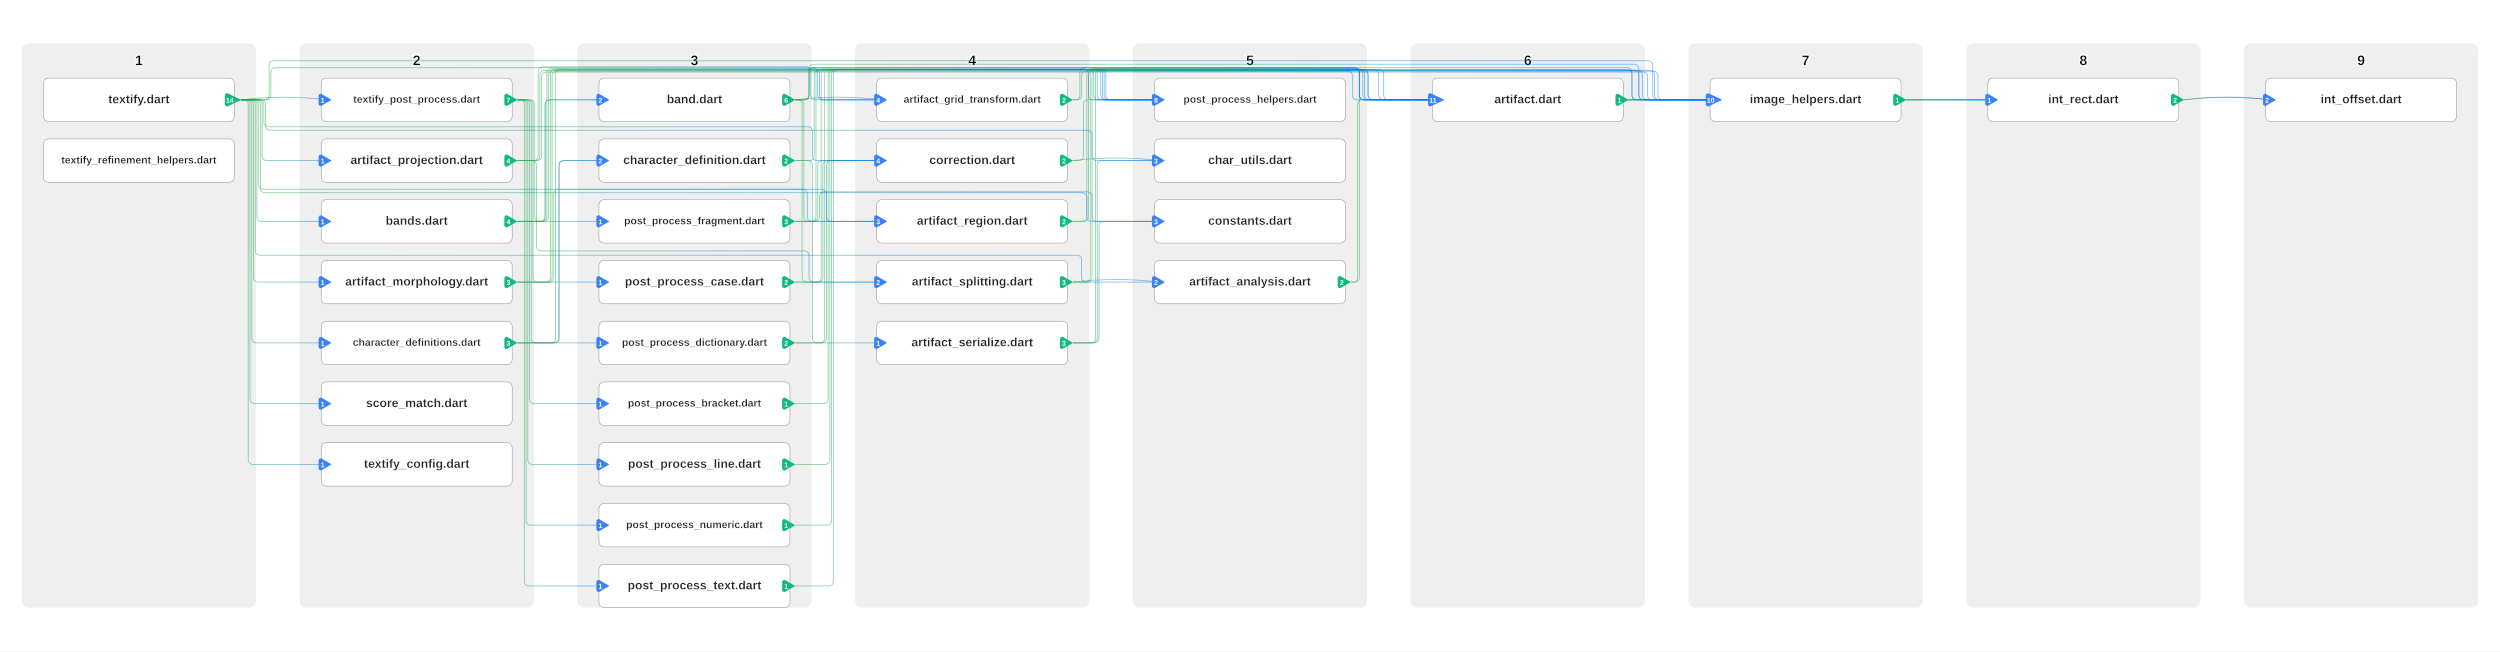
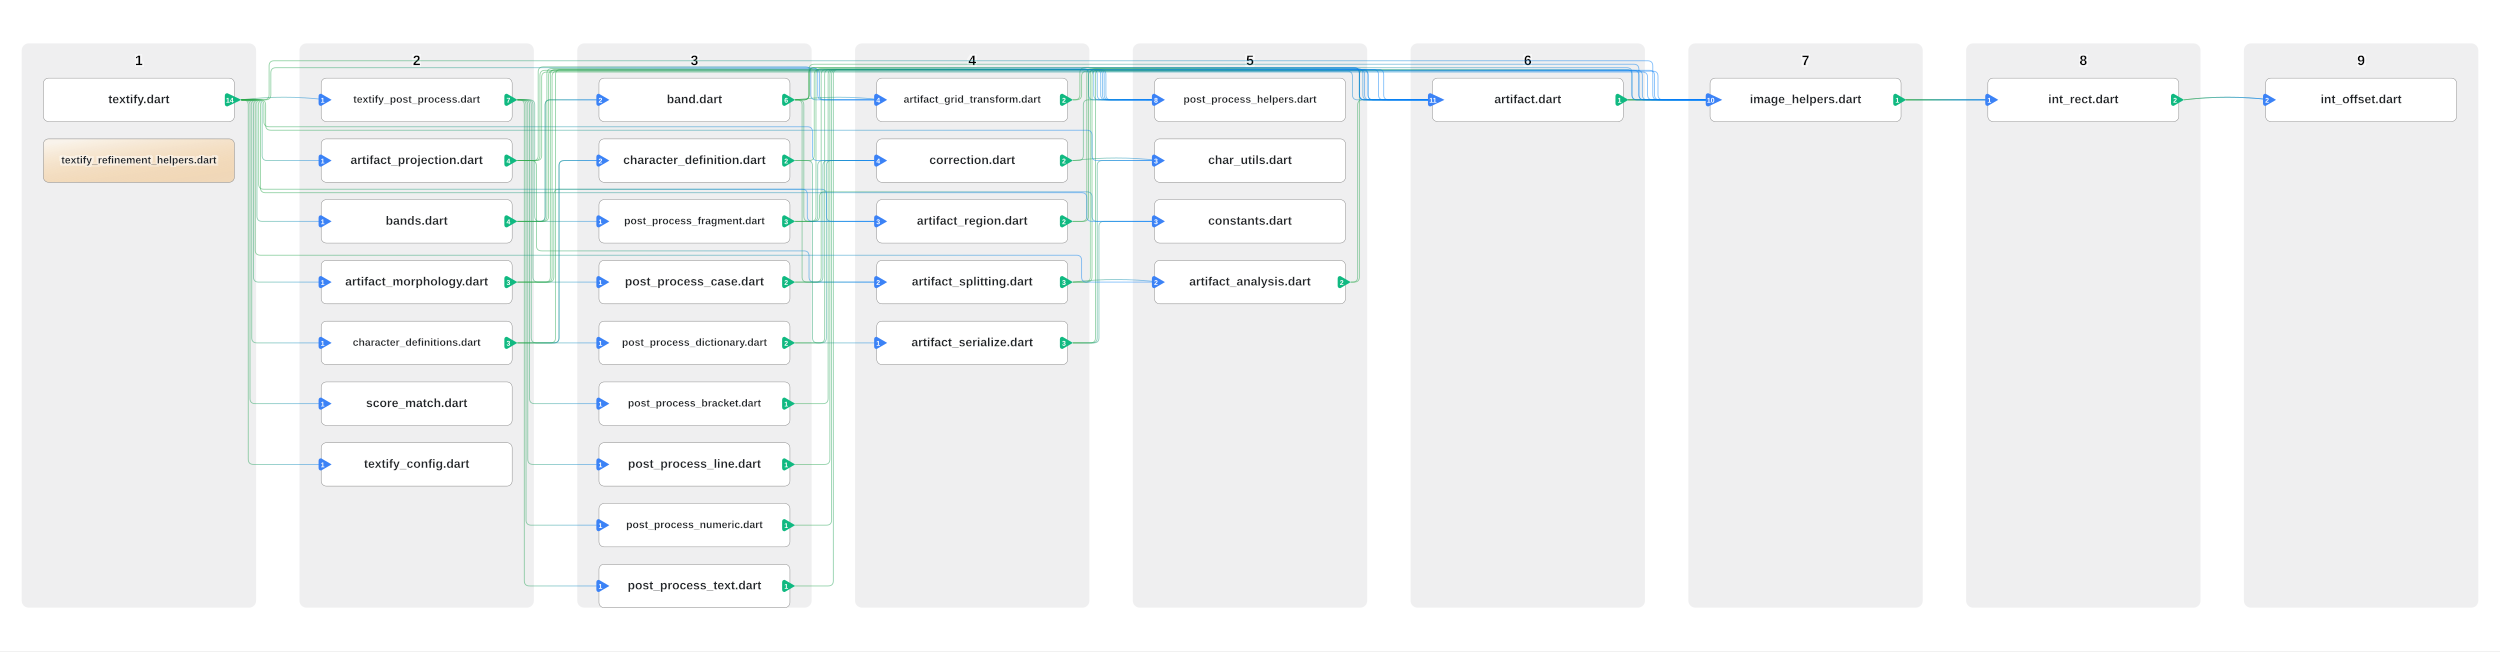
<svg xmlns="http://www.w3.org/2000/svg" width="2880" height="750" viewBox="0 0 2880 750" font-family="Arial, Helvetica, sans-serif">
  <defs>
    <filter id="whiteShadow" x="-20%" y="-20%" width="140%" height="140%">
      <feGaussianBlur in="SourceAlpha" stdDeviation="3" />
      <feOffset dx="0" dy="0" result="offsetblur" />
      <feFlood flood-color="white" flood-opacity="1" />
      <feComposite in2="offsetblur" operator="in" />
      <feMerge>
        <feMergeNode />
        <feMergeNode in="SourceGraphic" />
      </feMerge>
    </filter>
    <filter id="hierarchicalShadow" x="-20%" y="-20%" width="140%" height="140%">
      <feGaussianBlur in="SourceAlpha" stdDeviation="5" />
      <feOffset dx="2" dy="2" result="offsetblur" />
      <feFlood flood-color="rgba(0,0,0,0.1)" flood-opacity="0.8" />
      <feComposite in2="offsetblur" operator="in" />
      <feMerge>
        <feMergeNode />
        <feMergeNode in="SourceGraphic" />
      </feMerge>
    </filter>
    <filter id="outlineWhite">
      <feMorphology in="SourceAlpha" result="DILATED" operator="dilate" radius="2" />
      <feFlood flood-color="white" flood-opacity="0.5" result="WHITE" />
      <feComposite in="WHITE" in2="DILATED" operator="in" result="OUTLINE" />
      <feMerge>
        <feMergeNode in="OUTLINE" />
        <feMergeNode in="SourceGraphic" />
      </feMerge>
    </filter>
    <linearGradient id="horizontalGradient" x1="0%" y1="0%" x2="100%" y2="0%">
      <stop offset="0%" stop-color="#28a745" />
      <stop offset="100%" stop-color="#007bff" />
    </linearGradient>
    <linearGradient id="horizontalGradientFlat" gradientUnits="userSpaceOnUse" x1="0" y1="0" x2="100%" y2="0">
      <stop offset="0%" stop-color="#28a745" />
      <stop offset="100%" stop-color="#007bff" />
    </linearGradient>
    <linearGradient id="verticalGradient" x1="0%" y1="0%" x2="0%" y2="100%">
      <stop offset="0%" stop-color="#28a745" />
      <stop offset="100%" stop-color="#007bff" />
    </linearGradient>
    <linearGradient id="warningNodeGradient" x1="20%" y1="0%" x2="80%" y2="100%">
      <stop offset="0%" stop-color="#fff6e8" stop-opacity="0.95" />
      <stop offset="100%" stop-color="#f2a23a" stop-opacity="0.45" />
    </linearGradient>
    <linearGradient id="errorNodeGradient" x1="20%" y1="0%" x2="80%" y2="100%">
      <stop offset="0%" stop-color="#fdeeed" stop-opacity="0.95" />
      <stop offset="100%" stop-color="#e05545" stop-opacity="0.5" />
    </linearGradient>
  </defs>
  <style>  
  .layerBackground { 
    fill: rgba(52, 58, 64, 0.08);     
  }

  .layerBackground:hover { 
    fill: PaleGoldenRod ;
    transition: all 0.1s ease-in-out; 
  }

  .layerBackgroundVirtualFolder { 
    fill: rgba(52, 58, 64, 0.05); 
    stroke: gray; 
    stroke-width: 1; 
    stroke-dasharray: 4,4; 
  }

  .layerBackgroundVirtualFolder:hover { 
    fill: PaleGoldenRod ;
    stroke: gray; 
    stroke-width: 0; 
    stroke-dasharray: 4,4;
    transition: all 0.1s ease-in-out; 
  }
  
  .layerTitle,
  .layerTitleSmall { 
    fill: black; 
    font-weight: bold; 
    text-anchor: middle; 
    filter: url(#outlineWhite); 
  }

  .layerTitle { 
    font-size: 16px; 
  }

  .layerTitleSmall { 
    font-size: 12px; 
  }
  
  /* File node styles */
  .fileNode { 
    fill: white; 
    stroke: gray; 
    stroke-width: 0.5; 
    rx: 6; 
    ry: 6;    
  }
  
  .fileNode:hover {     
    fill: PaleGoldenRod;
    transition: all 0.1s ease-in-out; 
  }

  .fileNodeWarning,
  .layerBackgroundWarning,
  .layerBackgroundVirtualFolderWarning {
    fill: url(#warningNodeGradient);
    fill-opacity: 0.68;
  }

  .fileNodeError,
  .layerBackgroundError,
  .layerBackgroundVirtualFolderError {
    fill: url(#errorNodeGradient);
    fill-opacity: 0.72;
  }

  .textNormal,
  .textSmall { 
    fill: #212529; 
    font-weight: 900; 
    text-anchor: middle; 
    dominant-baseline: middle; 
    filter: url(#outlineWhite); 
  }

  .textNormal { 
    font-size: 14px; 
  }

  .textSmall { 
    font-size: 12px; 
  }

  /* Unified edge styles */
  .edge { 
    fill: none; 
    stroke: url(#horizontalGradient); 
    stroke-width: 1; 
    opacity: 0.5;
    cursor: pointer;
    transition: all 0.1s ease-in-out; 
  }


  .edge:hover { 
    stroke: url(#horizontalGradient); 
    stroke-width: 3; 
    opacity: 1.0; 
  }

  .edgeFlat {
    stroke: url(#horizontalGradient);
    stroke-width: 1.5;
    stroke-linecap: round;
    opacity: 0.95;
  }

  .edgeFlat:hover {
    stroke: url(#horizontalGradient);
    stroke-width: 3;
    opacity: 1.0;
  }
  
  .edgeVertical { 
    fill: none; 
    stroke: url(#verticalGradient); 
    stroke-width: 1; 
    opacity: 0.5; 
    cursor: pointer;
    transition: all 0.1s ease-in-out; 
  }
  
  .edgeVertical:hover { 
    stroke: url(#verticalGradient); 
    stroke-width: 3; 
    opacity: 1.0; 
  }
  
  /* Special edge styles */
  .cycleEdge { 
    fill: none; 
    stroke: red; 
    stroke-width: 5; 
    opacity: 0.9; 
    cursor: pointer;
  }
  
  .warningEdge { 
    fill: none; 
    stroke: orange; 
    stroke-width: 3; 
    opacity: 0.9; 
    cursor: pointer;
    transition: all 0.1s ease-in-out; 
  }
  
  .warningEdge:hover { 
    fill: none; 
    stroke: orange; 
    stroke-width: 5; 
    opacity: 1.0; 
  }
  
  /* Unified badge styles with pointer cursor */
  .badge { 
    font-size: 10px; 
    font-weight: bold; 
    fill: white; 
    text-anchor: middle; 
    dominant-baseline: middle; 
    cursor: pointer; 
    transition: all 0.1s ease-in-out; 
  }
  
  .badge:hover { 
    opacity: 0.8; 
  }
  
  /* Special styles */
  .folderTitleLayer { 
    pointer-events: none; 
    isolation: isolate; 
  }
</style>
  <rect width="100%" height="100%" fill="white" />
  <rect x="25.0" y="50" width="270.0" height="650.0" rx="8.0" class="layerBackground" />
  <text x="160.0" y="75.0" class="layerTitle">1</text>
  <rect x="345.0" y="50" width="270.0" height="650.0" rx="8.0" class="layerBackground" />
  <text x="480.0" y="75.0" class="layerTitle">2</text>
  <rect x="665.0" y="50" width="270.0" height="650.0" rx="8.0" class="layerBackground" />
  <text x="800.0" y="75.0" class="layerTitle">3</text>
  <rect x="985.0" y="50" width="270.0" height="650.0" rx="8.0" class="layerBackground" />
  <text x="1120.0" y="75.0" class="layerTitle">4</text>
  <rect x="1305.0" y="50" width="270.0" height="650.0" rx="8.0" class="layerBackground" />
  <text x="1440.0" y="75.0" class="layerTitle">5</text>
  <rect x="1625.0" y="50" width="270.0" height="650.0" rx="8.0" class="layerBackground" />
  <text x="1760.0" y="75.0" class="layerTitle">6</text>
  <rect x="1945.0" y="50" width="270.0" height="650.0" rx="8.0" class="layerBackground" />
  <text x="2080.0" y="75.0" class="layerTitle">7</text>
  <rect x="2265.0" y="50" width="270.0" height="650.0" rx="8.0" class="layerBackground" />
  <text x="2400.0" y="75.0" class="layerTitle">8</text>
  <rect x="2585.0" y="50" width="270.0" height="650.0" rx="8.0" class="layerBackground" />
  <text x="2720.0" y="75.0" class="layerTitle">9</text>
  <rect x="50.0" y="90.0" width="220" height="50" class="fileNode" />
-   <rect x="50.0" y="160.0" width="220" height="50" class="fileNode" />
+   <rect x="50.0" y="160.0" width="220" height="50" class="fileNode fileNodeWarning" />
  <rect x="370.0" y="90.0" width="220" height="50" class="fileNode" />
  <rect x="370.0" y="160.0" width="220" height="50" class="fileNode" />
  <rect x="370.0" y="230.0" width="220" height="50" class="fileNode" />
  <rect x="370.0" y="300.0" width="220" height="50" class="fileNode" />
  <rect x="370.0" y="370.0" width="220" height="50" class="fileNode" />
  <rect x="370.0" y="440.0" width="220" height="50" class="fileNode" />
  <rect x="370.0" y="510.0" width="220" height="50" class="fileNode" />
  <rect x="690.0" y="90.0" width="220" height="50" class="fileNode" />
  <rect x="690.0" y="160.0" width="220" height="50" class="fileNode" />
  <rect x="690.0" y="230.0" width="220" height="50" class="fileNode" />
  <rect x="690.0" y="300.0" width="220" height="50" class="fileNode" />
  <rect x="690.0" y="370.0" width="220" height="50" class="fileNode" />
  <rect x="690.0" y="440.0" width="220" height="50" class="fileNode" />
  <rect x="690.0" y="510.0" width="220" height="50" class="fileNode" />
  <rect x="690.0" y="580.0" width="220" height="50" class="fileNode" />
  <rect x="690.0" y="650.0" width="220" height="50" class="fileNode" />
  <rect x="1010.0" y="90.0" width="220" height="50" class="fileNode" />
  <rect x="1010.0" y="160.0" width="220" height="50" class="fileNode" />
  <rect x="1010.0" y="230.0" width="220" height="50" class="fileNode" />
  <rect x="1010.0" y="300.0" width="220" height="50" class="fileNode" />
  <rect x="1010.0" y="370.0" width="220" height="50" class="fileNode" />
  <rect x="1330.0" y="90.0" width="220" height="50" class="fileNode" />
  <rect x="1330.0" y="160.0" width="220" height="50" class="fileNode" />
  <rect x="1330.0" y="230.0" width="220" height="50" class="fileNode" />
  <rect x="1330.0" y="300.0" width="220" height="50" class="fileNode" />
  <rect x="1650.0" y="90.0" width="220" height="50" class="fileNode" />
  <rect x="1970.0" y="90.0" width="220" height="50" class="fileNode" />
  <rect x="2290.0" y="90.0" width="220" height="50" class="fileNode" />
  <rect x="2610.0" y="90.0" width="220" height="50" class="fileNode" />
  <defs>
    <linearGradient id="flatEdgeGradient1" gradientUnits="userSpaceOnUse" x1="1876.0" y1="115.0" x2="1976.0" y2="115.0">
      <stop offset="0%" stop-color="#28a745" />
      <stop offset="100%" stop-color="#007bff" />
    </linearGradient>
    <linearGradient id="flatEdgeGradient2" gradientUnits="userSpaceOnUse" x1="2196.0" y1="115.0" x2="2296.0" y2="115.0">
      <stop offset="0%" stop-color="#28a745" />
      <stop offset="100%" stop-color="#007bff" />
    </linearGradient>
  </defs>
  <g>
    <path d="M 1236.0 185.0 Q 1286.0 179.0 1336.0 185.0" class="edge" />
  </g>
  <g>
    <path d="M 916.0 115.0 Q 966.0 109.0 1016.0 115.0" class="edge" />
  </g>
  <g>
    <path d="M 1876.0 115.0 L 1976.0 115.0" class="edge edgeFlat" style="stroke:url(#flatEdgeGradient1);" />
  </g>
  <g>
    <path d="M 1236.0 325.0 Q 1286.0 319.0 1336.0 325.0" class="edge" />
  </g>
  <g>
    <path d="M 278.0 115.0 Q 327.0 109.0 376.0 115.0" class="edge" />
  </g>
  <g>
    <path d="M 2196.0 115.0 L 2296.0 115.0" class="edge edgeFlat" style="stroke:url(#flatEdgeGradient2);" />
  </g>
  <g>
    <path d="M 2516.0 115.0 Q 2566.0 109.0 2616.0 115.0" class="edge" />
  </g>
  <g>
    <path d="M 2516.0 115.0 Q 2566.0 109.0 2616.0 115.0" class="edge" />
  </g>
  <g>
    <path d="M 916.0 255.0 L 936.0 255.0 Q 942.0 255.0 942.0 249.0 V 191.0 Q 942.0 185.0 948.0 185.0 L 1007.0 185.0 L 1016.0 185.0" class="edge" />
  </g>
  <g>
    <path d="M 278.0 115.0 L 296.0 115.0 Q 302.0 115.0 302.0 121.0 V 179.0 Q 302.0 185.0 308.0 185.0 L 367.0 185.0 L 376.0 185.0" class="edge" />
  </g>
  <g>
    <path d="M 1236.0 185.0 L 1242.0 185.0 Q 1248.0 185.0 1248.0 179.0 V 121.0 Q 1248.0 115.0 1254.0 115.0 L 1327.0 115.0 L 1336.0 115.0" class="edge" />
  </g>
  <g>
    <path d="M 278.0 115.0 L 290.0 115.0 Q 296.0 115.0 296.0 121.0 V 249.0 Q 296.0 255.0 302.0 255.0 L 367.0 255.0 L 376.0 255.0" class="edge" />
  </g>
  <g>
    <path d="M 596.0 115.0 L 610.0 115.0 Q 616.0 115.0 616.0 121.0 V 249.0 Q 616.0 255.0 622.0 255.0 L 687.0 255.0 L 696.0 255.0" class="edge" />
  </g>
  <g>
    <path d="M 1236.0 395.0 L 1260.0 395.0 Q 1266.0 395.0 1266.0 389.0 V 261.0 Q 1266.0 255.0 1272.0 255.0 L 1327.0 255.0 L 1336.0 255.0" class="edge" />
  </g>
  <g>
    <path d="M 596.0 255.0 L 622.0 255.0 Q 628.0 255.0 628.0 249.0 V 121.0 Q 628.0 115.0 634.0 115.0 L 687.0 115.0 L 696.0 115.0" class="edge" />
  </g>
  <g>
    <path d="M 596.0 255.0 L 622.0 255.0 Q 628.0 255.0 628.0 249.0 V 121.0 Q 628.0 115.0 634.0 115.0 L 687.0 115.0 L 696.0 115.0" class="edge" />
  </g>
  <g>
    <path d="M 916.0 115.0 L 920.0 115.0 Q 926.0 115.0 926.0 121.0 V 249.0 Q 926.0 255.0 932.0 255.0 L 1007.0 255.0 L 1016.0 255.0" class="edge" />
  </g>
  <g>
    <path d="M 916.0 325.0 L 942.0 325.0 Q 948.0 325.0 948.0 319.0 V 191.0 Q 948.0 185.0 954.0 185.0 L 1007.0 185.0 L 1016.0 185.0" class="edge" />
  </g>
  <g>
    <path d="M 596.0 395.0 L 638.0 395.0 Q 644.0 395.0 644.0 389.0 V 191.0 Q 644.0 185.0 650.0 185.0 L 687.0 185.0 L 696.0 185.0" class="edge" />
  </g>
  <g>
    <path d="M 278.0 115.0 L 286.0 115.0 Q 292.0 115.0 292.0 121.0 V 319.0 Q 292.0 325.0 298.0 325.0 L 367.0 325.0 L 376.0 325.0" class="edge" />
  </g>
  <g>
    <path d="M 1236.0 395.0 L 1258.0 395.0 Q 1264.0 395.0 1264.0 389.0 V 191.0 Q 1264.0 185.0 1270.0 185.0 L 1327.0 185.0 L 1336.0 185.0" class="edge" />
  </g>
  <g>
    <path d="M 916.0 185.0 L 930.0 185.0 Q 936.0 185.0 936.0 191.0 V 389.0 Q 936.0 395.0 942.0 395.0 L 1007.0 395.0 L 1016.0 395.0" class="edge" />
  </g>
  <g>
    <path d="M 916.0 395.0 L 946.0 395.0 Q 952.0 395.0 952.0 389.0 V 191.0 Q 952.0 185.0 958.0 185.0 L 1007.0 185.0 L 1016.0 185.0" class="edge" />
  </g>
  <g>
    <path d="M 916.0 115.0 L 918.0 115.0 Q 924.0 115.0 924.0 121.0 V 319.0 Q 924.0 325.0 930.0 325.0 L 1007.0 325.0 L 1016.0 325.0" class="edge" />
  </g>
  <g>
    <path d="M 596.0 395.0 L 638.0 395.0 Q 644.0 395.0 644.0 389.0 V 191.0 Q 644.0 185.0 650.0 185.0 L 687.0 185.0 L 696.0 185.0" class="edge" />
  </g>
  <g>
    <path d="M 596.0 115.0 L 608.0 115.0 Q 614.0 115.0 614.0 121.0 V 319.0 Q 614.0 325.0 620.0 325.0 L 687.0 325.0 L 696.0 325.0" class="edge" />
  </g>
  <g>
    <path d="M 1556.0 325.0 L 1558.0 325.0 Q 1564.0 325.0 1564.0 319.0 V 121.0 Q 1564.0 115.0 1570.0 115.0 L 1645.0 115.0 L 1656.0 115.0" class="edge" />
  </g>
  <g>
    <path d="M 278.0 115.0 L 284.0 115.0 Q 290.0 115.0 290.0 121.0 V 389.0 Q 290.0 395.0 296.0 395.0 L 367.0 395.0 L 376.0 395.0" class="edge" />
  </g>
  <g>
    <path d="M 596.0 115.0 L 606.0 115.0 Q 612.0 115.0 612.0 121.0 V 389.0 Q 612.0 395.0 618.0 395.0 L 687.0 395.0 L 696.0 395.0" class="edge" />
  </g>
  <g>
    <path d="M 596.0 115.0 L 604.0 115.0 Q 610.0 115.0 610.0 121.0 V 459.0 Q 610.0 465.0 616.0 465.0 L 687.0 465.0 L 696.0 465.0" class="edge" />
  </g>
  <g>
    <path d="M 278.0 115.0 L 282.0 115.0 Q 288.0 115.0 288.0 121.0 V 459.0 Q 288.0 465.0 294.0 465.0 L 367.0 465.0 L 376.0 465.0" class="edge" />
  </g>
  <g>
    <path d="M 596.0 115.0 L 602.0 115.0 Q 608.0 115.0 608.0 121.0 V 529.0 Q 608.0 535.0 614.0 535.0 L 687.0 535.0 L 696.0 535.0" class="edge" />
  </g>
  <g>
    <path d="M 278.0 115.0 L 280.0 115.0 Q 286.0 115.0 286.0 121.0 V 529.0 Q 286.0 535.0 292.0 535.0 L 367.0 535.0 L 376.0 535.0" class="edge" />
  </g>
  <g>
    <path d="M 596.0 115.0 L 600.0 115.0 Q 606.0 115.0 606.0 121.0 V 599.0 Q 606.0 605.0 612.0 605.0 L 687.0 605.0 L 696.0 605.0" class="edge" />
  </g>
  <g>
    <path d="M 596.0 115.0 L 598.0 115.0 Q 604.0 115.0 604.0 121.0 V 669.0 Q 604.0 675.0 610.0 675.0 L 687.0 675.0 L 696.0 675.0" class="edge" />
  </g>
  <g>
    <path d="M 916.0 255.0 L 938.0 255.0 Q 944.0 255.0 944.0 249.0 V 227.0 Q 944.0 221.0 950.0 221.0 L 1230.0 221.0 L 1252.0 221.0 Q 1258.0 221.0 1258.0 227.0 V 249.0 Q 1258.0 255.0 1264.0 255.0 L 1330.0 255.0 L 1336.0 255.0" class="edge" />
  </g>
  <g>
    <path d="M 1236.0 115.0 L 1240.0 115.0 Q 1246.0 115.0 1246.0 109.0 V 88.0 Q 1246.0 82.0 1252.0 82.0 L 1552.0 82.0 Q 1558.0 82.0 1558.0 88.0 V 109.0 Q 1558.0 115.0 1564.0 115.0 L 1645.0 115.0 L 1656.0 115.0" class="edge" />
  </g>
  <g>
    <path d="M 596.0 325.0 L 632.0 325.0 Q 638.0 325.0 638.0 319.0 V 224.0 Q 638.0 218.0 644.0 218.0 L 910.0 218.0 L 946.0 218.0 Q 952.0 218.0 952.0 224.0 V 249.0 Q 952.0 255.0 958.0 255.0 L 1010.0 255.0 L 1016.0 255.0" class="edge" />
  </g>
  <g>
    <path d="M 596.0 185.0 L 614.0 185.0 Q 620.0 185.0 620.0 179.0 V 83.0 Q 620.0 77.0 626.0 77.0 L 910.0 77.0 L 928.0 77.0 Q 934.0 77.0 934.0 83.0 V 109.0 Q 934.0 115.0 940.0 115.0 L 1010.0 115.0 L 1016.0 115.0" class="edge" />
  </g>
  <g>
    <path d="M 596.0 185.0 L 612.0 185.0 Q 618.0 185.0 618.0 191.0 V 283.0 Q 618.0 289.0 624.0 289.0 L 910.0 289.0 L 926.0 289.0 Q 932.0 289.0 932.0 295.0 V 319.0 Q 932.0 325.0 938.0 325.0 L 1010.0 325.0 L 1016.0 325.0" class="edge" />
  </g>
  <g>
    <path d="M 596.0 255.0 L 624.0 255.0 Q 630.0 255.0 630.0 249.0 V 85.0 Q 630.0 79.0 636.0 79.0 L 910.0 79.0 L 938.0 79.0 Q 944.0 79.0 944.0 85.0 V 109.0 Q 944.0 115.0 950.0 115.0 L 1010.0 115.0 L 1016.0 115.0" class="edge" />
  </g>
  <g>
    <path d="M 1236.0 255.0 L 1246.0 255.0 Q 1252.0 255.0 1252.0 249.0 V 85.0 Q 1252.0 79.0 1258.0 79.0 L 1550.0 79.0 L 1560.0 79.0 Q 1566.0 79.0 1566.0 85.0 V 109.0 Q 1566.0 115.0 1572.0 115.0 L 1650.0 115.0 L 1656.0 115.0" class="edge" />
  </g>
  <g>
    <path d="M 916.0 255.0 L 934.0 255.0 Q 940.0 255.0 940.0 249.0 V 85.0 Q 940.0 79.0 946.0 79.0 L 1230.0 79.0 L 1248.0 79.0 Q 1254.0 79.0 1254.0 85.0 V 109.0 Q 1254.0 115.0 1260.0 115.0 L 1330.0 115.0 L 1336.0 115.0" class="edge" />
  </g>
  <g>
    <path d="M 1236.0 325.0 L 1250.0 325.0 Q 1256.0 325.0 1256.0 319.0 V 85.0 Q 1256.0 79.0 1262.0 79.0 L 1550.0 79.0 L 1564.0 79.0 Q 1570.0 79.0 1570.0 85.0 V 109.0 Q 1570.0 115.0 1576.0 115.0 L 1650.0 115.0 L 1656.0 115.0" class="edge" />
  </g>
  <g>
    <path d="M 916.0 325.0 L 940.0 325.0 Q 946.0 325.0 946.0 319.0 V 86.0 Q 946.0 80.0 952.0 80.0 L 1230.0 80.0 L 1254.0 80.0 Q 1260.0 80.0 1260.0 86.0 V 109.0 Q 1260.0 115.0 1266.0 115.0 L 1330.0 115.0 L 1336.0 115.0" class="edge" />
  </g>
  <g>
    <path d="M 1556.0 325.0 L 1560.0 325.0 Q 1566.0 325.0 1566.0 319.0 V 86.0 Q 1566.0 80.0 1572.0 80.0 L 1870.0 80.0 L 1874.0 80.0 Q 1880.0 80.0 1880.0 86.0 V 109.0 Q 1880.0 115.0 1886.0 115.0 L 1970.0 115.0 L 1976.0 115.0" class="edge" />
  </g>
  <g>
    <path d="M 916.0 395.0 L 944.0 395.0 Q 950.0 395.0 950.0 389.0 V 86.0 Q 950.0 80.0 956.0 80.0 L 1230.0 80.0 L 1258.0 80.0 Q 1264.0 80.0 1264.0 86.0 V 109.0 Q 1264.0 115.0 1270.0 115.0 L 1330.0 115.0 L 1336.0 115.0" class="edge" />
  </g>
  <g>
    <path d="M 1236.0 395.0 L 1256.0 395.0 Q 1262.0 395.0 1262.0 389.0 V 86.0 Q 1262.0 80.0 1268.0 80.0 L 1550.0 80.0 L 1570.0 80.0 Q 1576.0 80.0 1576.0 86.0 V 109.0 Q 1576.0 115.0 1582.0 115.0 L 1650.0 115.0 L 1656.0 115.0" class="edge" />
  </g>
  <g>
    <path d="M 916.0 465.0 L 948.0 465.0 Q 954.0 465.0 954.0 459.0 V 86.0 Q 954.0 80.0 960.0 80.0 L 1230.0 80.0 L 1262.0 80.0 Q 1268.0 80.0 1268.0 86.0 V 109.0 Q 1268.0 115.0 1274.0 115.0 L 1330.0 115.0 L 1336.0 115.0" class="edge" />
  </g>
  <g>
    <path d="M 916.0 535.0 L 950.0 535.0 Q 956.0 535.0 956.0 529.0 V 86.0 Q 956.0 80.0 962.0 80.0 L 1230.0 80.0 L 1264.0 80.0 Q 1270.0 80.0 1270.0 86.0 V 109.0 Q 1270.0 115.0 1276.0 115.0 L 1330.0 115.0 L 1336.0 115.0" class="edge" />
  </g>
  <g>
    <path d="M 916.0 605.0 L 952.0 605.0 Q 958.0 605.0 958.0 599.0 V 86.0 Q 958.0 80.0 964.0 80.0 L 1230.0 80.0 L 1266.0 80.0 Q 1272.0 80.0 1272.0 86.0 V 109.0 Q 1272.0 115.0 1278.0 115.0 L 1330.0 115.0 L 1336.0 115.0" class="edge" />
  </g>
  <g>
    <path d="M 916.0 675.0 L 954.0 675.0 Q 960.0 675.0 960.0 669.0 V 86.0 Q 960.0 80.0 966.0 80.0 L 1230.0 80.0 L 1268.0 80.0 Q 1274.0 80.0 1274.0 86.0 V 109.0 Q 1274.0 115.0 1280.0 115.0 L 1330.0 115.0 L 1336.0 115.0" class="edge" />
  </g>
  <g>
    <path d="M 1236.0 115.0 L 1238.0 115.0 Q 1244.0 115.0 1244.0 109.0 V 84.0 Q 1244.0 78.0 1250.0 78.0 L 1874.0 78.0 Q 1880.0 78.0 1880.0 84.0 V 109.0 Q 1880.0 115.0 1886.0 115.0 L 1965.0 115.0 L 1976.0 115.0" class="edge" />
  </g>
  <g>
    <path d="M 278.0 115.0 L 306.0 115.0 Q 312.0 115.0 312.0 109.0 V 84.0 Q 312.0 78.0 318.0 78.0 L 936.0 78.0 Q 942.0 78.0 942.0 84.0 V 109.0 Q 942.0 115.0 948.0 115.0 L 1007.0 115.0 L 1016.0 115.0" class="edge" />
  </g>
  <g>
    <path d="M 916.0 115.0 L 926.0 115.0 Q 932.0 115.0 932.0 109.0 V 84.0 Q 932.0 78.0 938.0 78.0 L 1560.0 78.0 Q 1566.0 78.0 1566.0 84.0 V 109.0 Q 1566.0 115.0 1572.0 115.0 L 1645.0 115.0 L 1656.0 115.0" class="edge" />
  </g>
  <g>
    <path d="M 916.0 115.0 L 926.0 115.0 Q 932.0 115.0 932.0 109.0 V 84.0 Q 932.0 78.0 938.0 78.0 L 1560.0 78.0 Q 1566.0 78.0 1566.0 84.0 V 109.0 Q 1566.0 115.0 1572.0 115.0 L 1645.0 115.0 L 1656.0 115.0" class="edge" />
  </g>
  <g>
    <path d="M 278.0 115.0 L 298.0 115.0 Q 304.0 115.0 304.0 121.0 V 140.0 Q 304.0 146.0 310.0 146.0 L 590.0 146.0 L 910.0 146.0 L 930.0 146.0 Q 936.0 146.0 936.0 152.0 V 179.0 Q 936.0 185.0 942.0 185.0 L 1010.0 185.0 L 1016.0 185.0" class="edge" />
  </g>
  <g>
    <path d="M 916.0 185.0 L 932.0 185.0 Q 938.0 185.0 938.0 179.0 V 86.0 Q 938.0 80.0 944.0 80.0 L 1230.0 80.0 L 1550.0 80.0 L 1566.0 80.0 Q 1572.0 80.0 1572.0 86.0 V 109.0 Q 1572.0 115.0 1578.0 115.0 L 1650.0 115.0 L 1656.0 115.0" class="edge" />
  </g>
  <g>
    <path d="M 1236.0 255.0 L 1248.0 255.0 Q 1254.0 255.0 1254.0 249.0 V 87.0 Q 1254.0 81.0 1260.0 81.0 L 1550.0 81.0 L 1870.0 81.0 L 1882.0 81.0 Q 1888.0 81.0 1888.0 87.0 V 109.0 Q 1888.0 115.0 1894.0 115.0 L 1970.0 115.0 L 1976.0 115.0" class="edge" />
  </g>
  <g>
    <path d="M 278.0 115.0 L 292.0 115.0 Q 298.0 115.0 298.0 121.0 V 212.0 Q 298.0 218.0 304.0 218.0 L 590.0 218.0 L 910.0 218.0 L 924.0 218.0 Q 930.0 218.0 930.0 224.0 V 249.0 Q 930.0 255.0 936.0 255.0 L 1010.0 255.0 L 1016.0 255.0" class="edge" />
  </g>
  <g>
    <path d="M 1236.0 325.0 L 1252.0 325.0 Q 1258.0 325.0 1258.0 319.0 V 87.0 Q 1258.0 81.0 1264.0 81.0 L 1550.0 81.0 L 1870.0 81.0 L 1886.0 81.0 Q 1892.0 81.0 1892.0 87.0 V 109.0 Q 1892.0 115.0 1898.0 115.0 L 1970.0 115.0 L 1976.0 115.0" class="edge" />
  </g>
  <g>
    <path d="M 916.0 115.0 L 926.0 115.0 Q 932.0 115.0 932.0 109.0 V 80.0 Q 932.0 74.0 938.0 74.0 L 1882.0 74.0 Q 1888.0 74.0 1888.0 80.0 V 109.0 Q 1888.0 115.0 1894.0 115.0 L 1965.0 115.0 L 1976.0 115.0" class="edge" />
  </g>
  <g>
    <path d="M 278.0 115.0 L 300.0 115.0 Q 306.0 115.0 306.0 121.0 V 144.0 Q 306.0 150.0 312.0 150.0 L 590.0 150.0 L 910.0 150.0 L 1230.0 150.0 L 1252.0 150.0 Q 1258.0 150.0 1258.0 156.0 V 179.0 Q 1258.0 185.0 1264.0 185.0 L 1330.0 185.0 L 1336.0 185.0" class="edge" />
  </g>
  <g>
    <path d="M 596.0 185.0 L 616.0 185.0 Q 622.0 185.0 622.0 179.0 V 87.0 Q 622.0 81.0 628.0 81.0 L 910.0 81.0 L 1230.0 81.0 L 1550.0 81.0 L 1570.0 81.0 Q 1576.0 81.0 1576.0 87.0 V 109.0 Q 1576.0 115.0 1582.0 115.0 L 1650.0 115.0 L 1656.0 115.0" class="edge" />
  </g>
  <g>
    <path d="M 278.0 115.0 L 294.0 115.0 Q 300.0 115.0 300.0 121.0 V 216.0 Q 300.0 222.0 306.0 222.0 L 590.0 222.0 L 910.0 222.0 L 1230.0 222.0 L 1246.0 222.0 Q 1252.0 222.0 1252.0 228.0 V 249.0 Q 1252.0 255.0 1258.0 255.0 L 1330.0 255.0 L 1336.0 255.0" class="edge" />
  </g>
  <g>
    <path d="M 596.0 325.0 L 628.0 325.0 Q 634.0 325.0 634.0 319.0 V 86.0 Q 634.0 80.0 640.0 80.0 L 910.0 80.0 L 1230.0 80.0 L 1550.0 80.0 L 1582.0 80.0 Q 1588.0 80.0 1588.0 86.0 V 109.0 Q 1588.0 115.0 1594.0 115.0 L 1650.0 115.0 L 1656.0 115.0" class="edge" />
  </g>
  <g>
    <path d="M 278.0 115.0 L 288.0 115.0 Q 294.0 115.0 294.0 121.0 V 288.0 Q 294.0 294.0 300.0 294.0 L 590.0 294.0 L 910.0 294.0 L 1230.0 294.0 L 1240.0 294.0 Q 1246.0 294.0 1246.0 300.0 V 319.0 Q 1246.0 325.0 1252.0 325.0 L 1330.0 325.0 L 1336.0 325.0" class="edge" />
  </g>
  <g>
    <path d="M 596.0 395.0 L 634.0 395.0 Q 640.0 395.0 640.0 389.0 V 86.0 Q 640.0 80.0 646.0 80.0 L 910.0 80.0 L 1230.0 80.0 L 1550.0 80.0 L 1588.0 80.0 Q 1594.0 80.0 1594.0 86.0 V 109.0 Q 1594.0 115.0 1600.0 115.0 L 1650.0 115.0 L 1656.0 115.0" class="edge" />
  </g>
  <g>
    <path d="M 596.0 185.0 L 618.0 185.0 Q 624.0 185.0 624.0 179.0 V 89.0 Q 624.0 83.0 630.0 83.0 L 910.0 83.0 L 1230.0 83.0 L 1550.0 83.0 L 1870.0 83.0 L 1892.0 83.0 Q 1898.0 83.0 1898.0 89.0 V 109.0 Q 1898.0 115.0 1904.0 115.0 L 1970.0 115.0 L 1976.0 115.0" class="edge" />
  </g>
  <g>
    <path d="M 596.0 255.0 L 626.0 255.0 Q 632.0 255.0 632.0 249.0 V 87.0 Q 632.0 81.0 638.0 81.0 L 910.0 81.0 L 1230.0 81.0 L 1550.0 81.0 L 1870.0 81.0 L 1900.0 81.0 Q 1906.0 81.0 1906.0 87.0 V 109.0 Q 1906.0 115.0 1912.0 115.0 L 1970.0 115.0 L 1976.0 115.0" class="edge" />
  </g>
  <g>
    <path d="M 596.0 325.0 L 630.0 325.0 Q 636.0 325.0 636.0 319.0 V 88.0 Q 636.0 82.0 642.0 82.0 L 910.0 82.0 L 1230.0 82.0 L 1550.0 82.0 L 1870.0 82.0 L 1904.0 82.0 Q 1910.0 82.0 1910.0 88.0 V 109.0 Q 1910.0 115.0 1916.0 115.0 L 1970.0 115.0 L 1976.0 115.0" class="edge" />
  </g>
  <g>
    <path d="M 278.0 115.0 L 304.0 115.0 Q 310.0 115.0 310.0 109.0 V 76.0 Q 310.0 70.0 316.0 70.0 L 1898.0 70.0 Q 1904.0 70.0 1904.0 76.0 V 109.0 Q 1904.0 115.0 1910.0 115.0 L 1965.0 115.0 L 1976.0 115.0" class="edge" />
  </g>
  <g class="badge outgoingBadge">
    <path d="M 278.0,115.0 L 262.0,107.4 Q 259.0,107.4 259.0,110.4 L 259.0,119.6 Q 259.0,122.6 262.0,122.6 Z" fill="#10b981" />
    <text x="264.72" y="116.0" text-anchor="middle" fill="white" font-size="8.0" font-weight="bold" textLength="10.12" lengthAdjust="spacingAndGlyphs">14</text>
  </g>
  <text x="160.0" y="115.0" class="textNormal">textify.dart</text>
  <text x="160.0" y="185.0" class="textSmall">textify_refinement_helpers.dart</text>
  <g class="badge incomingBadge">
    <path d="M 382.0,115.0 L 370.0,108.0 Q 367.0,108.0 367.0,111.0 L 367.0,119.0 Q 367.0,122.0 370.0,122.0 Z" fill="#3b82f6" />
    <text x="371.68" y="116.0" text-anchor="middle" fill="white" font-size="8.0" font-weight="bold">1</text>
  </g>
  <g class="badge outgoingBadge">
    <path d="M 596.0,115.0 L 584.0,108.0 Q 581.0,108.0 581.0,111.0 L 581.0,119.0 Q 581.0,122.0 584.0,122.0 Z" fill="#10b981" />
    <text x="585.68" y="116.0" text-anchor="middle" fill="white" font-size="8.0" font-weight="bold">7</text>
  </g>
  <text x="480.0" y="115.0" class="textSmall">textify_post_process.dart</text>
  <g class="badge incomingBadge">
    <path d="M 382.0,185.0 L 370.0,178.0 Q 367.0,178.0 367.0,181.0 L 367.0,189.0 Q 367.0,192.0 370.0,192.0 Z" fill="#3b82f6" />
    <text x="371.68" y="186.0" text-anchor="middle" fill="white" font-size="8.0" font-weight="bold">1</text>
  </g>
  <g class="badge outgoingBadge">
    <path d="M 596.0,185.0 L 584.0,178.0 Q 581.0,178.0 581.0,181.0 L 581.0,189.0 Q 581.0,192.0 584.0,192.0 Z" fill="#10b981" />
    <text x="585.68" y="186.0" text-anchor="middle" fill="white" font-size="8.0" font-weight="bold">4</text>
  </g>
  <text x="480.0" y="185.0" class="textNormal">artifact_projection.dart</text>
  <g class="badge incomingBadge">
    <path d="M 382.0,255.0 L 370.0,248.0 Q 367.0,248.0 367.0,251.0 L 367.0,259.0 Q 367.0,262.0 370.0,262.0 Z" fill="#3b82f6" />
    <text x="371.68" y="256.0" text-anchor="middle" fill="white" font-size="8.0" font-weight="bold">1</text>
  </g>
  <g class="badge outgoingBadge">
    <path d="M 596.0,255.0 L 584.0,248.0 Q 581.0,248.0 581.0,251.0 L 581.0,259.0 Q 581.0,262.0 584.0,262.0 Z" fill="#10b981" />
    <text x="585.68" y="256.0" text-anchor="middle" fill="white" font-size="8.0" font-weight="bold">4</text>
  </g>
  <text x="480.0" y="255.0" class="textNormal">bands.dart</text>
  <g class="badge incomingBadge">
    <path d="M 382.0,325.0 L 370.0,318.0 Q 367.0,318.0 367.0,321.0 L 367.0,329.0 Q 367.0,332.0 370.0,332.0 Z" fill="#3b82f6" />
    <text x="371.68" y="326.0" text-anchor="middle" fill="white" font-size="8.0" font-weight="bold">1</text>
  </g>
  <g class="badge outgoingBadge">
    <path d="M 596.0,325.0 L 584.0,318.0 Q 581.0,318.0 581.0,321.0 L 581.0,329.0 Q 581.0,332.0 584.0,332.0 Z" fill="#10b981" />
    <text x="585.68" y="326.0" text-anchor="middle" fill="white" font-size="8.0" font-weight="bold">3</text>
  </g>
  <text x="480.0" y="325.0" class="textNormal">artifact_morphology.dart</text>
  <g class="badge incomingBadge">
    <path d="M 382.0,395.0 L 370.0,388.0 Q 367.0,388.0 367.0,391.0 L 367.0,399.0 Q 367.0,402.0 370.0,402.0 Z" fill="#3b82f6" />
    <text x="371.68" y="396.0" text-anchor="middle" fill="white" font-size="8.0" font-weight="bold">1</text>
  </g>
  <g class="badge outgoingBadge">
    <path d="M 596.0,395.0 L 584.0,388.0 Q 581.0,388.0 581.0,391.0 L 581.0,399.0 Q 581.0,402.0 584.0,402.0 Z" fill="#10b981" />
    <text x="585.68" y="396.0" text-anchor="middle" fill="white" font-size="8.0" font-weight="bold">3</text>
  </g>
  <text x="480.0" y="395.0" class="textSmall">character_definitions.dart</text>
  <g class="badge incomingBadge">
    <path d="M 382.0,465.0 L 370.0,458.0 Q 367.0,458.0 367.0,461.0 L 367.0,469.0 Q 367.0,472.0 370.0,472.0 Z" fill="#3b82f6" />
    <text x="371.68" y="466.0" text-anchor="middle" fill="white" font-size="8.0" font-weight="bold">1</text>
  </g>
  <text x="480.0" y="465.0" class="textNormal">score_match.dart</text>
  <g class="badge incomingBadge">
    <path d="M 382.0,535.0 L 370.0,528.0 Q 367.0,528.0 367.0,531.0 L 367.0,539.0 Q 367.0,542.0 370.0,542.0 Z" fill="#3b82f6" />
    <text x="371.68" y="536.0" text-anchor="middle" fill="white" font-size="8.0" font-weight="bold">1</text>
  </g>
  <text x="480.0" y="535.0" class="textNormal">textify_config.dart</text>
  <g class="badge incomingBadge">
    <path d="M 702.0,115.0 L 690.0,108.0 Q 687.0,108.0 687.0,111.0 L 687.0,119.0 Q 687.0,122.0 690.0,122.0 Z" fill="#3b82f6" />
    <text x="691.68" y="116.0" text-anchor="middle" fill="white" font-size="8.0" font-weight="bold">2</text>
  </g>
  <g class="badge outgoingBadge">
    <path d="M 916.0,115.0 L 904.0,108.0 Q 901.0,108.0 901.0,111.0 L 901.0,119.0 Q 901.0,122.0 904.0,122.0 Z" fill="#10b981" />
    <text x="905.68" y="116.0" text-anchor="middle" fill="white" font-size="8.0" font-weight="bold">6</text>
  </g>
  <text x="800.0" y="115.0" class="textNormal">band.dart</text>
  <g class="badge incomingBadge">
    <path d="M 702.0,185.0 L 690.0,178.0 Q 687.0,178.0 687.0,181.0 L 687.0,189.0 Q 687.0,192.0 690.0,192.0 Z" fill="#3b82f6" />
    <text x="691.68" y="186.0" text-anchor="middle" fill="white" font-size="8.0" font-weight="bold">2</text>
  </g>
  <g class="badge outgoingBadge">
    <path d="M 916.0,185.0 L 904.0,178.0 Q 901.0,178.0 901.0,181.0 L 901.0,189.0 Q 901.0,192.0 904.0,192.0 Z" fill="#10b981" />
    <text x="905.68" y="186.0" text-anchor="middle" fill="white" font-size="8.0" font-weight="bold">2</text>
  </g>
  <text x="800.0" y="185.0" class="textNormal">character_definition.dart</text>
  <g class="badge incomingBadge">
    <path d="M 702.0,255.0 L 690.0,248.0 Q 687.0,248.0 687.0,251.0 L 687.0,259.0 Q 687.0,262.0 690.0,262.0 Z" fill="#3b82f6" />
    <text x="691.68" y="256.0" text-anchor="middle" fill="white" font-size="8.0" font-weight="bold">1</text>
  </g>
  <g class="badge outgoingBadge">
    <path d="M 916.0,255.0 L 904.0,248.0 Q 901.0,248.0 901.0,251.0 L 901.0,259.0 Q 901.0,262.0 904.0,262.0 Z" fill="#10b981" />
    <text x="905.68" y="256.0" text-anchor="middle" fill="white" font-size="8.0" font-weight="bold">3</text>
  </g>
  <text x="800.0" y="255.0" class="textSmall">post_process_fragment.dart</text>
  <g class="badge incomingBadge">
    <path d="M 702.0,325.0 L 690.0,318.0 Q 687.0,318.0 687.0,321.0 L 687.0,329.0 Q 687.0,332.0 690.0,332.0 Z" fill="#3b82f6" />
    <text x="691.68" y="326.0" text-anchor="middle" fill="white" font-size="8.0" font-weight="bold">1</text>
  </g>
  <g class="badge outgoingBadge">
    <path d="M 916.0,325.0 L 904.0,318.0 Q 901.0,318.0 901.0,321.0 L 901.0,329.0 Q 901.0,332.0 904.0,332.0 Z" fill="#10b981" />
    <text x="905.68" y="326.0" text-anchor="middle" fill="white" font-size="8.0" font-weight="bold">2</text>
  </g>
  <text x="800.0" y="325.0" class="textNormal">post_process_case.dart</text>
  <g class="badge incomingBadge">
    <path d="M 702.0,395.0 L 690.0,388.0 Q 687.0,388.0 687.0,391.0 L 687.0,399.0 Q 687.0,402.0 690.0,402.0 Z" fill="#3b82f6" />
    <text x="691.68" y="396.0" text-anchor="middle" fill="white" font-size="8.0" font-weight="bold">1</text>
  </g>
  <g class="badge outgoingBadge">
    <path d="M 916.0,395.0 L 904.0,388.0 Q 901.0,388.0 901.0,391.0 L 901.0,399.0 Q 901.0,402.0 904.0,402.0 Z" fill="#10b981" />
    <text x="905.68" y="396.0" text-anchor="middle" fill="white" font-size="8.0" font-weight="bold">2</text>
  </g>
  <text x="800.0" y="395.0" class="textSmall">post_process_dictionary.dart</text>
  <g class="badge incomingBadge">
    <path d="M 702.0,465.0 L 690.0,458.0 Q 687.0,458.0 687.0,461.0 L 687.0,469.0 Q 687.0,472.0 690.0,472.0 Z" fill="#3b82f6" />
    <text x="691.68" y="466.0" text-anchor="middle" fill="white" font-size="8.0" font-weight="bold">1</text>
  </g>
  <g class="badge outgoingBadge">
    <path d="M 916.0,465.0 L 904.0,458.0 Q 901.0,458.0 901.0,461.0 L 901.0,469.0 Q 901.0,472.0 904.0,472.0 Z" fill="#10b981" />
    <text x="905.68" y="466.0" text-anchor="middle" fill="white" font-size="8.0" font-weight="bold">1</text>
  </g>
  <text x="800.0" y="465.0" class="textSmall">post_process_bracket.dart</text>
  <g class="badge incomingBadge">
    <path d="M 702.0,535.0 L 690.0,528.0 Q 687.0,528.0 687.0,531.0 L 687.0,539.0 Q 687.0,542.0 690.0,542.0 Z" fill="#3b82f6" />
    <text x="691.68" y="536.0" text-anchor="middle" fill="white" font-size="8.0" font-weight="bold">1</text>
  </g>
  <g class="badge outgoingBadge">
    <path d="M 916.0,535.0 L 904.0,528.0 Q 901.0,528.0 901.0,531.0 L 901.0,539.0 Q 901.0,542.0 904.0,542.0 Z" fill="#10b981" />
    <text x="905.68" y="536.0" text-anchor="middle" fill="white" font-size="8.0" font-weight="bold">1</text>
  </g>
  <text x="800.0" y="535.0" class="textNormal">post_process_line.dart</text>
  <g class="badge incomingBadge">
    <path d="M 702.0,605.0 L 690.0,598.0 Q 687.0,598.0 687.0,601.0 L 687.0,609.0 Q 687.0,612.0 690.0,612.0 Z" fill="#3b82f6" />
    <text x="691.68" y="606.0" text-anchor="middle" fill="white" font-size="8.0" font-weight="bold">1</text>
  </g>
  <g class="badge outgoingBadge">
    <path d="M 916.0,605.0 L 904.0,598.0 Q 901.0,598.0 901.0,601.0 L 901.0,609.0 Q 901.0,612.0 904.0,612.0 Z" fill="#10b981" />
    <text x="905.68" y="606.0" text-anchor="middle" fill="white" font-size="8.0" font-weight="bold">1</text>
  </g>
  <text x="800.0" y="605.0" class="textSmall">post_process_numeric.dart</text>
  <g class="badge incomingBadge">
    <path d="M 702.0,675.0 L 690.0,668.0 Q 687.0,668.0 687.0,671.0 L 687.0,679.0 Q 687.0,682.0 690.0,682.0 Z" fill="#3b82f6" />
    <text x="691.68" y="676.0" text-anchor="middle" fill="white" font-size="8.0" font-weight="bold">1</text>
  </g>
  <g class="badge outgoingBadge">
    <path d="M 916.0,675.0 L 904.0,668.0 Q 901.0,668.0 901.0,671.0 L 901.0,679.0 Q 901.0,682.0 904.0,682.0 Z" fill="#10b981" />
    <text x="905.68" y="676.0" text-anchor="middle" fill="white" font-size="8.0" font-weight="bold">1</text>
  </g>
  <text x="800.0" y="675.0" class="textNormal">post_process_text.dart</text>
  <g class="badge incomingBadge">
    <path d="M 1022.0,115.0 L 1010.0,108.0 Q 1007.0,108.0 1007.0,111.0 L 1007.0,119.0 Q 1007.0,122.0 1010.0,122.0 Z" fill="#3b82f6" />
    <text x="1011.68" y="116.0" text-anchor="middle" fill="white" font-size="8.0" font-weight="bold">4</text>
  </g>
  <g class="badge outgoingBadge">
    <path d="M 1236.0,115.0 L 1224.0,108.0 Q 1221.0,108.0 1221.0,111.0 L 1221.0,119.0 Q 1221.0,122.0 1224.0,122.0 Z" fill="#10b981" />
    <text x="1225.68" y="116.0" text-anchor="middle" fill="white" font-size="8.0" font-weight="bold">2</text>
  </g>
  <text x="1120.0" y="115.0" class="textSmall">artifact_grid_transform.dart</text>
  <g class="badge incomingBadge">
    <path d="M 1022.0,185.0 L 1010.0,178.0 Q 1007.0,178.0 1007.0,181.0 L 1007.0,189.0 Q 1007.0,192.0 1010.0,192.0 Z" fill="#3b82f6" />
    <text x="1011.68" y="186.0" text-anchor="middle" fill="white" font-size="8.0" font-weight="bold">4</text>
  </g>
  <g class="badge outgoingBadge">
    <path d="M 1236.0,185.0 L 1224.0,178.0 Q 1221.0,178.0 1221.0,181.0 L 1221.0,189.0 Q 1221.0,192.0 1224.0,192.0 Z" fill="#10b981" />
    <text x="1225.68" y="186.0" text-anchor="middle" fill="white" font-size="8.0" font-weight="bold">2</text>
  </g>
  <text x="1120.0" y="185.0" class="textNormal">correction.dart</text>
  <g class="badge incomingBadge">
    <path d="M 1022.0,255.0 L 1010.0,248.0 Q 1007.0,248.0 1007.0,251.0 L 1007.0,259.0 Q 1007.0,262.0 1010.0,262.0 Z" fill="#3b82f6" />
    <text x="1011.68" y="256.0" text-anchor="middle" fill="white" font-size="8.0" font-weight="bold">3</text>
  </g>
  <g class="badge outgoingBadge">
    <path d="M 1236.0,255.0 L 1224.0,248.0 Q 1221.0,248.0 1221.0,251.0 L 1221.0,259.0 Q 1221.0,262.0 1224.0,262.0 Z" fill="#10b981" />
    <text x="1225.68" y="256.0" text-anchor="middle" fill="white" font-size="8.0" font-weight="bold">2</text>
  </g>
  <text x="1120.0" y="255.0" class="textNormal">artifact_region.dart</text>
  <g class="badge incomingBadge">
    <path d="M 1022.0,325.0 L 1010.0,318.0 Q 1007.0,318.0 1007.0,321.0 L 1007.0,329.0 Q 1007.0,332.0 1010.0,332.0 Z" fill="#3b82f6" />
    <text x="1011.68" y="326.0" text-anchor="middle" fill="white" font-size="8.0" font-weight="bold">2</text>
  </g>
  <g class="badge outgoingBadge">
    <path d="M 1236.0,325.0 L 1224.0,318.0 Q 1221.0,318.0 1221.0,321.0 L 1221.0,329.0 Q 1221.0,332.0 1224.0,332.0 Z" fill="#10b981" />
    <text x="1225.68" y="326.0" text-anchor="middle" fill="white" font-size="8.0" font-weight="bold">3</text>
  </g>
  <text x="1120.0" y="325.0" class="textNormal">artifact_splitting.dart</text>
  <g class="badge incomingBadge">
    <path d="M 1022.0,395.0 L 1010.0,388.0 Q 1007.0,388.0 1007.0,391.0 L 1007.0,399.0 Q 1007.0,402.0 1010.0,402.0 Z" fill="#3b82f6" />
    <text x="1011.68" y="396.0" text-anchor="middle" fill="white" font-size="8.0" font-weight="bold">1</text>
  </g>
  <g class="badge outgoingBadge">
    <path d="M 1236.0,395.0 L 1224.0,388.0 Q 1221.0,388.0 1221.0,391.0 L 1221.0,399.0 Q 1221.0,402.0 1224.0,402.0 Z" fill="#10b981" />
    <text x="1225.68" y="396.0" text-anchor="middle" fill="white" font-size="8.0" font-weight="bold">3</text>
  </g>
  <text x="1120.0" y="395.0" class="textNormal">artifact_serialize.dart</text>
  <g class="badge incomingBadge">
    <path d="M 1342.0,115.0 L 1330.0,108.0 Q 1327.0,108.0 1327.0,111.0 L 1327.0,119.0 Q 1327.0,122.0 1330.0,122.0 Z" fill="#3b82f6" />
    <text x="1331.68" y="116.0" text-anchor="middle" fill="white" font-size="8.0" font-weight="bold">8</text>
  </g>
  <text x="1440.0" y="115.0" class="textSmall">post_process_helpers.dart</text>
  <g class="badge incomingBadge">
    <path d="M 1342.0,185.0 L 1330.0,178.0 Q 1327.0,178.0 1327.0,181.0 L 1327.0,189.0 Q 1327.0,192.0 1330.0,192.0 Z" fill="#3b82f6" />
    <text x="1331.68" y="186.0" text-anchor="middle" fill="white" font-size="8.0" font-weight="bold">3</text>
  </g>
  <text x="1440.0" y="185.0" class="textNormal">char_utils.dart</text>
  <g class="badge incomingBadge">
    <path d="M 1342.0,255.0 L 1330.0,248.0 Q 1327.0,248.0 1327.0,251.0 L 1327.0,259.0 Q 1327.0,262.0 1330.0,262.0 Z" fill="#3b82f6" />
    <text x="1331.68" y="256.0" text-anchor="middle" fill="white" font-size="8.0" font-weight="bold">3</text>
  </g>
  <text x="1440.0" y="255.0" class="textNormal">constants.dart</text>
  <g class="badge incomingBadge">
    <path d="M 1342.0,325.0 L 1330.0,318.0 Q 1327.0,318.0 1327.0,321.0 L 1327.0,329.0 Q 1327.0,332.0 1330.0,332.0 Z" fill="#3b82f6" />
    <text x="1331.68" y="326.0" text-anchor="middle" fill="white" font-size="8.0" font-weight="bold">2</text>
  </g>
  <g class="badge outgoingBadge">
    <path d="M 1556.0,325.0 L 1544.0,318.0 Q 1541.0,318.0 1541.0,321.0 L 1541.0,329.0 Q 1541.0,332.0 1544.0,332.0 Z" fill="#10b981" />
    <text x="1545.68" y="326.0" text-anchor="middle" fill="white" font-size="8.0" font-weight="bold">2</text>
  </g>
  <text x="1440.0" y="325.0" class="textNormal">artifact_analysis.dart</text>
  <g class="badge incomingBadge">
    <path d="M 1664.0,115.0 L 1648.0,107.4 Q 1645.0,107.4 1645.0,110.4 L 1645.0,119.6 Q 1645.0,122.6 1648.0,122.6 Z" fill="#3b82f6" />
    <text x="1650.72" y="116.0" text-anchor="middle" fill="white" font-size="8.0" font-weight="bold" textLength="10.12" lengthAdjust="spacingAndGlyphs">11</text>
  </g>
  <g class="badge outgoingBadge">
    <path d="M 1876.0,115.0 L 1864.0,108.0 Q 1861.0,108.0 1861.0,111.0 L 1861.0,119.0 Q 1861.0,122.0 1864.0,122.0 Z" fill="#10b981" />
    <text x="1865.68" y="116.0" text-anchor="middle" fill="white" font-size="8.0" font-weight="bold">1</text>
  </g>
  <text x="1760.0" y="115.0" class="textNormal">artifact.dart</text>
  <g class="badge incomingBadge">
    <path d="M 1984.0,115.0 L 1968.0,107.4 Q 1965.0,107.4 1965.0,110.4 L 1965.0,119.6 Q 1965.0,122.6 1968.0,122.6 Z" fill="#3b82f6" />
    <text x="1970.72" y="116.0" text-anchor="middle" fill="white" font-size="8.0" font-weight="bold" textLength="10.12" lengthAdjust="spacingAndGlyphs">10</text>
  </g>
  <g class="badge outgoingBadge">
    <path d="M 2196.0,115.0 L 2184.0,108.0 Q 2181.0,108.0 2181.0,111.0 L 2181.0,119.0 Q 2181.0,122.0 2184.0,122.0 Z" fill="#10b981" />
    <text x="2185.68" y="116.0" text-anchor="middle" fill="white" font-size="8.0" font-weight="bold">1</text>
  </g>
  <text x="2080.0" y="115.0" class="textNormal">image_helpers.dart</text>
  <g class="badge incomingBadge">
    <path d="M 2302.0,115.0 L 2290.0,108.0 Q 2287.0,108.0 2287.0,111.0 L 2287.0,119.0 Q 2287.0,122.0 2290.0,122.0 Z" fill="#3b82f6" />
    <text x="2291.68" y="116.0" text-anchor="middle" fill="white" font-size="8.0" font-weight="bold">1</text>
  </g>
  <g class="badge outgoingBadge">
    <path d="M 2516.0,115.0 L 2504.0,108.0 Q 2501.0,108.0 2501.0,111.0 L 2501.0,119.0 Q 2501.0,122.0 2504.0,122.0 Z" fill="#10b981" />
    <text x="2505.68" y="116.0" text-anchor="middle" fill="white" font-size="8.0" font-weight="bold">2</text>
  </g>
  <text x="2400.0" y="115.0" class="textNormal">int_rect.dart</text>
  <g class="badge incomingBadge">
    <path d="M 2622.0,115.0 L 2610.0,108.0 Q 2607.0,108.0 2607.0,111.0 L 2607.0,119.0 Q 2607.0,122.0 2610.0,122.0 Z" fill="#3b82f6" />
    <text x="2611.68" y="116.0" text-anchor="middle" fill="white" font-size="8.0" font-weight="bold">2</text>
  </g>
  <text x="2720.0" y="115.0" class="textNormal">int_offset.dart</text>
</svg>
